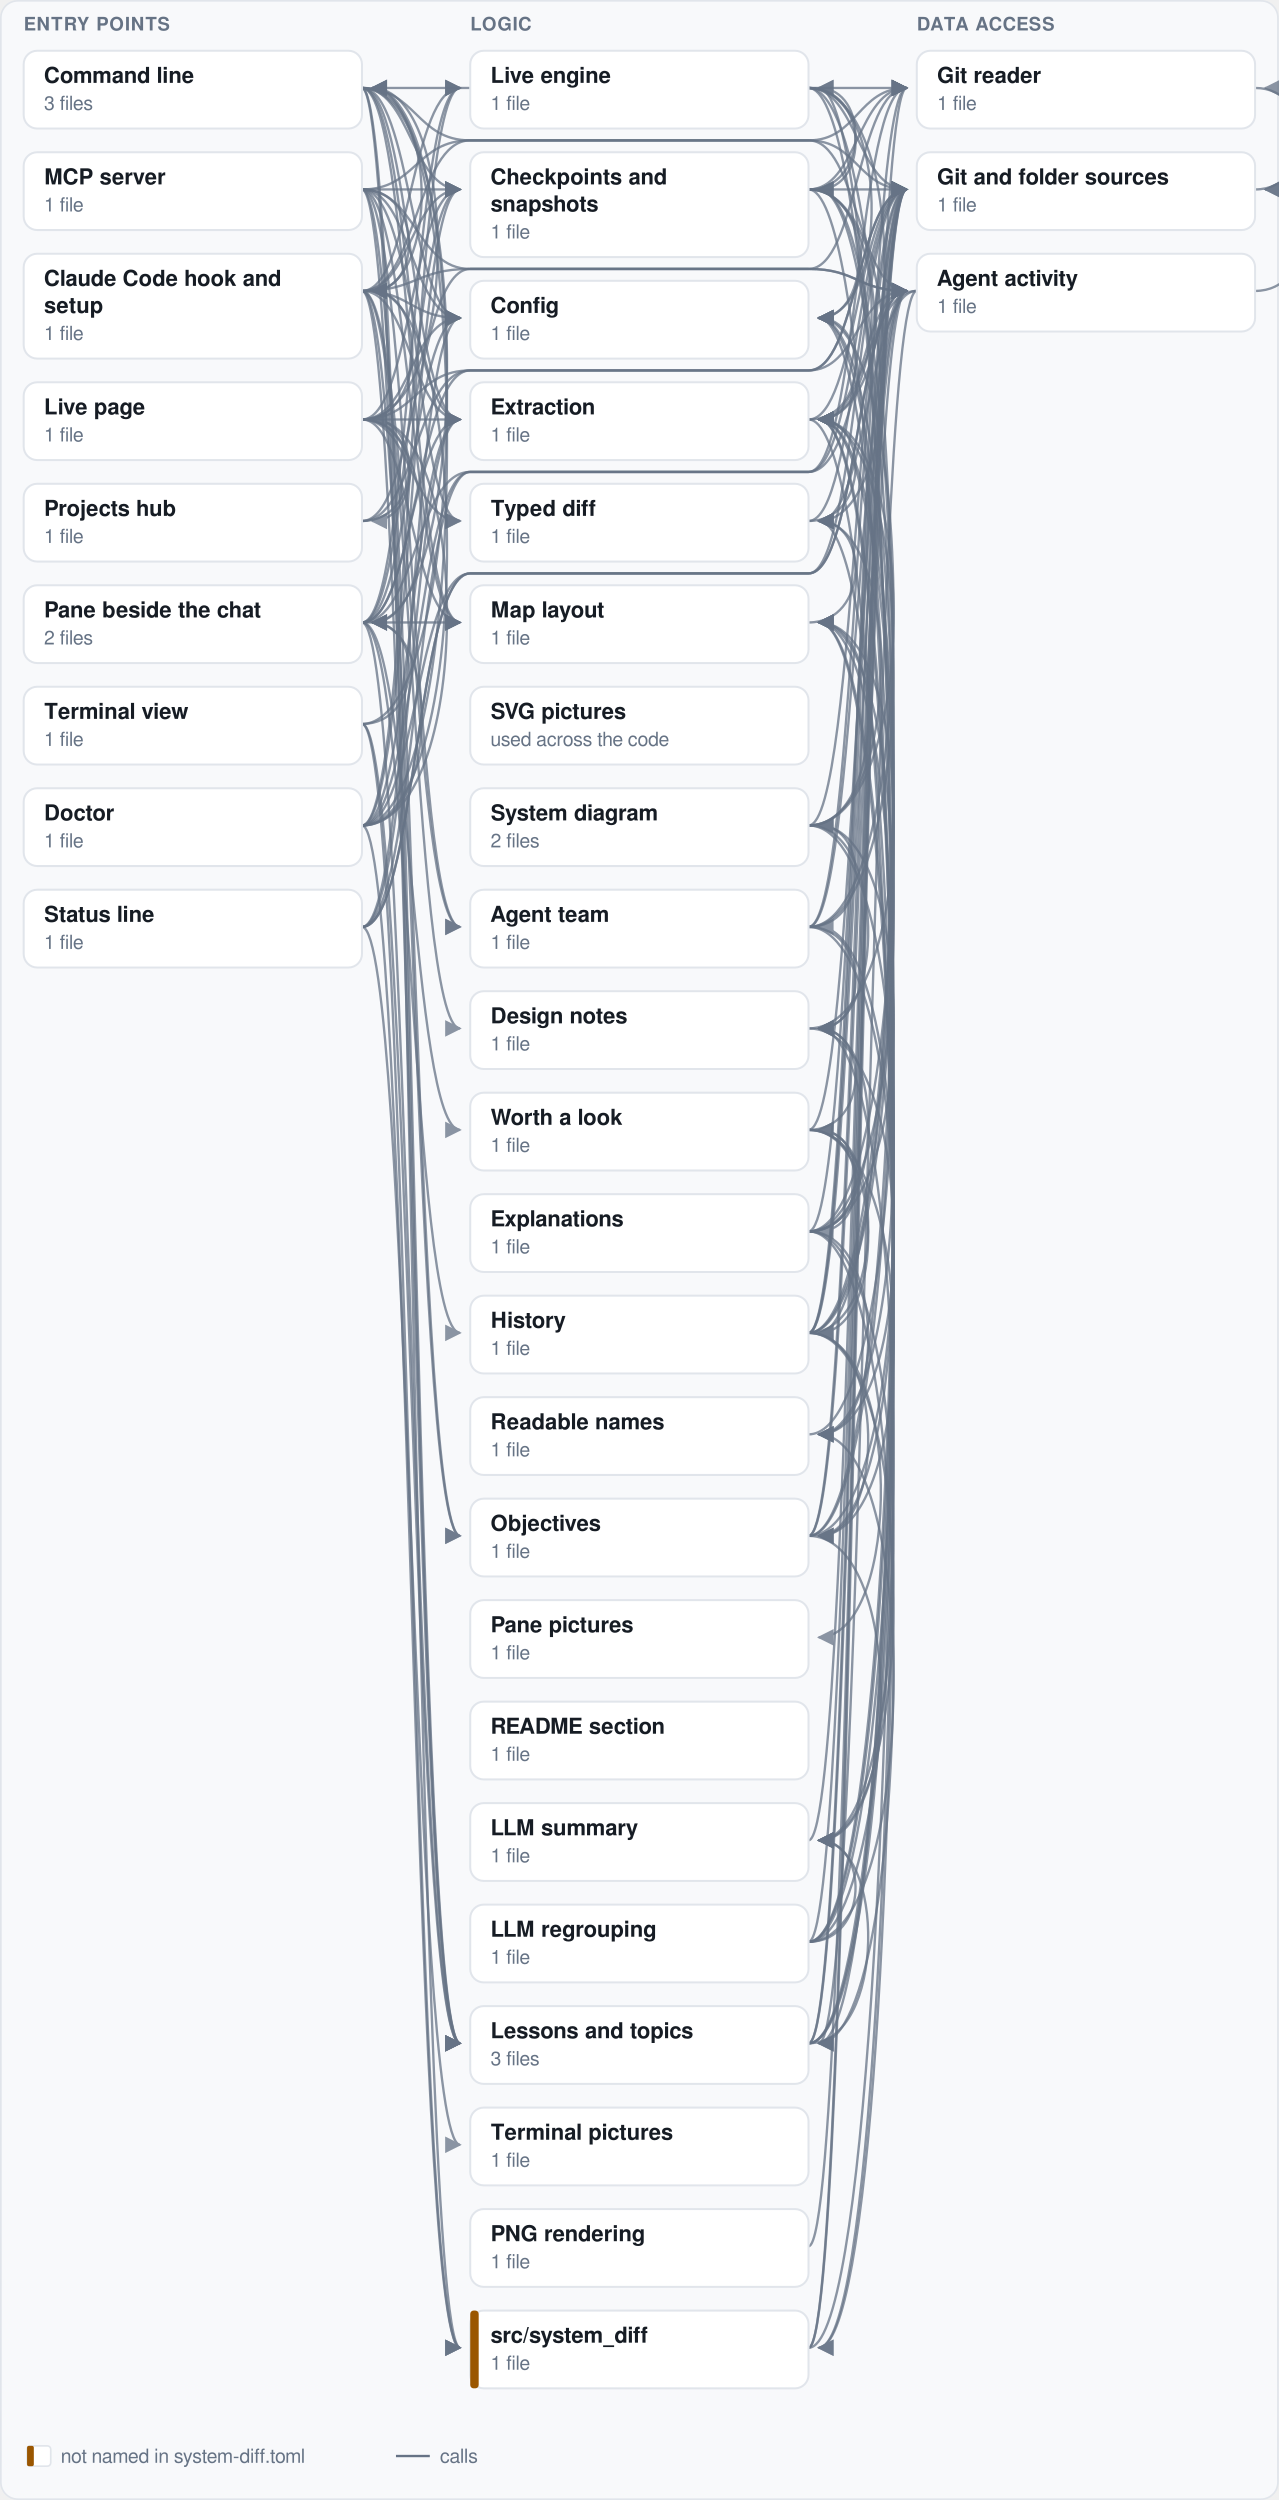
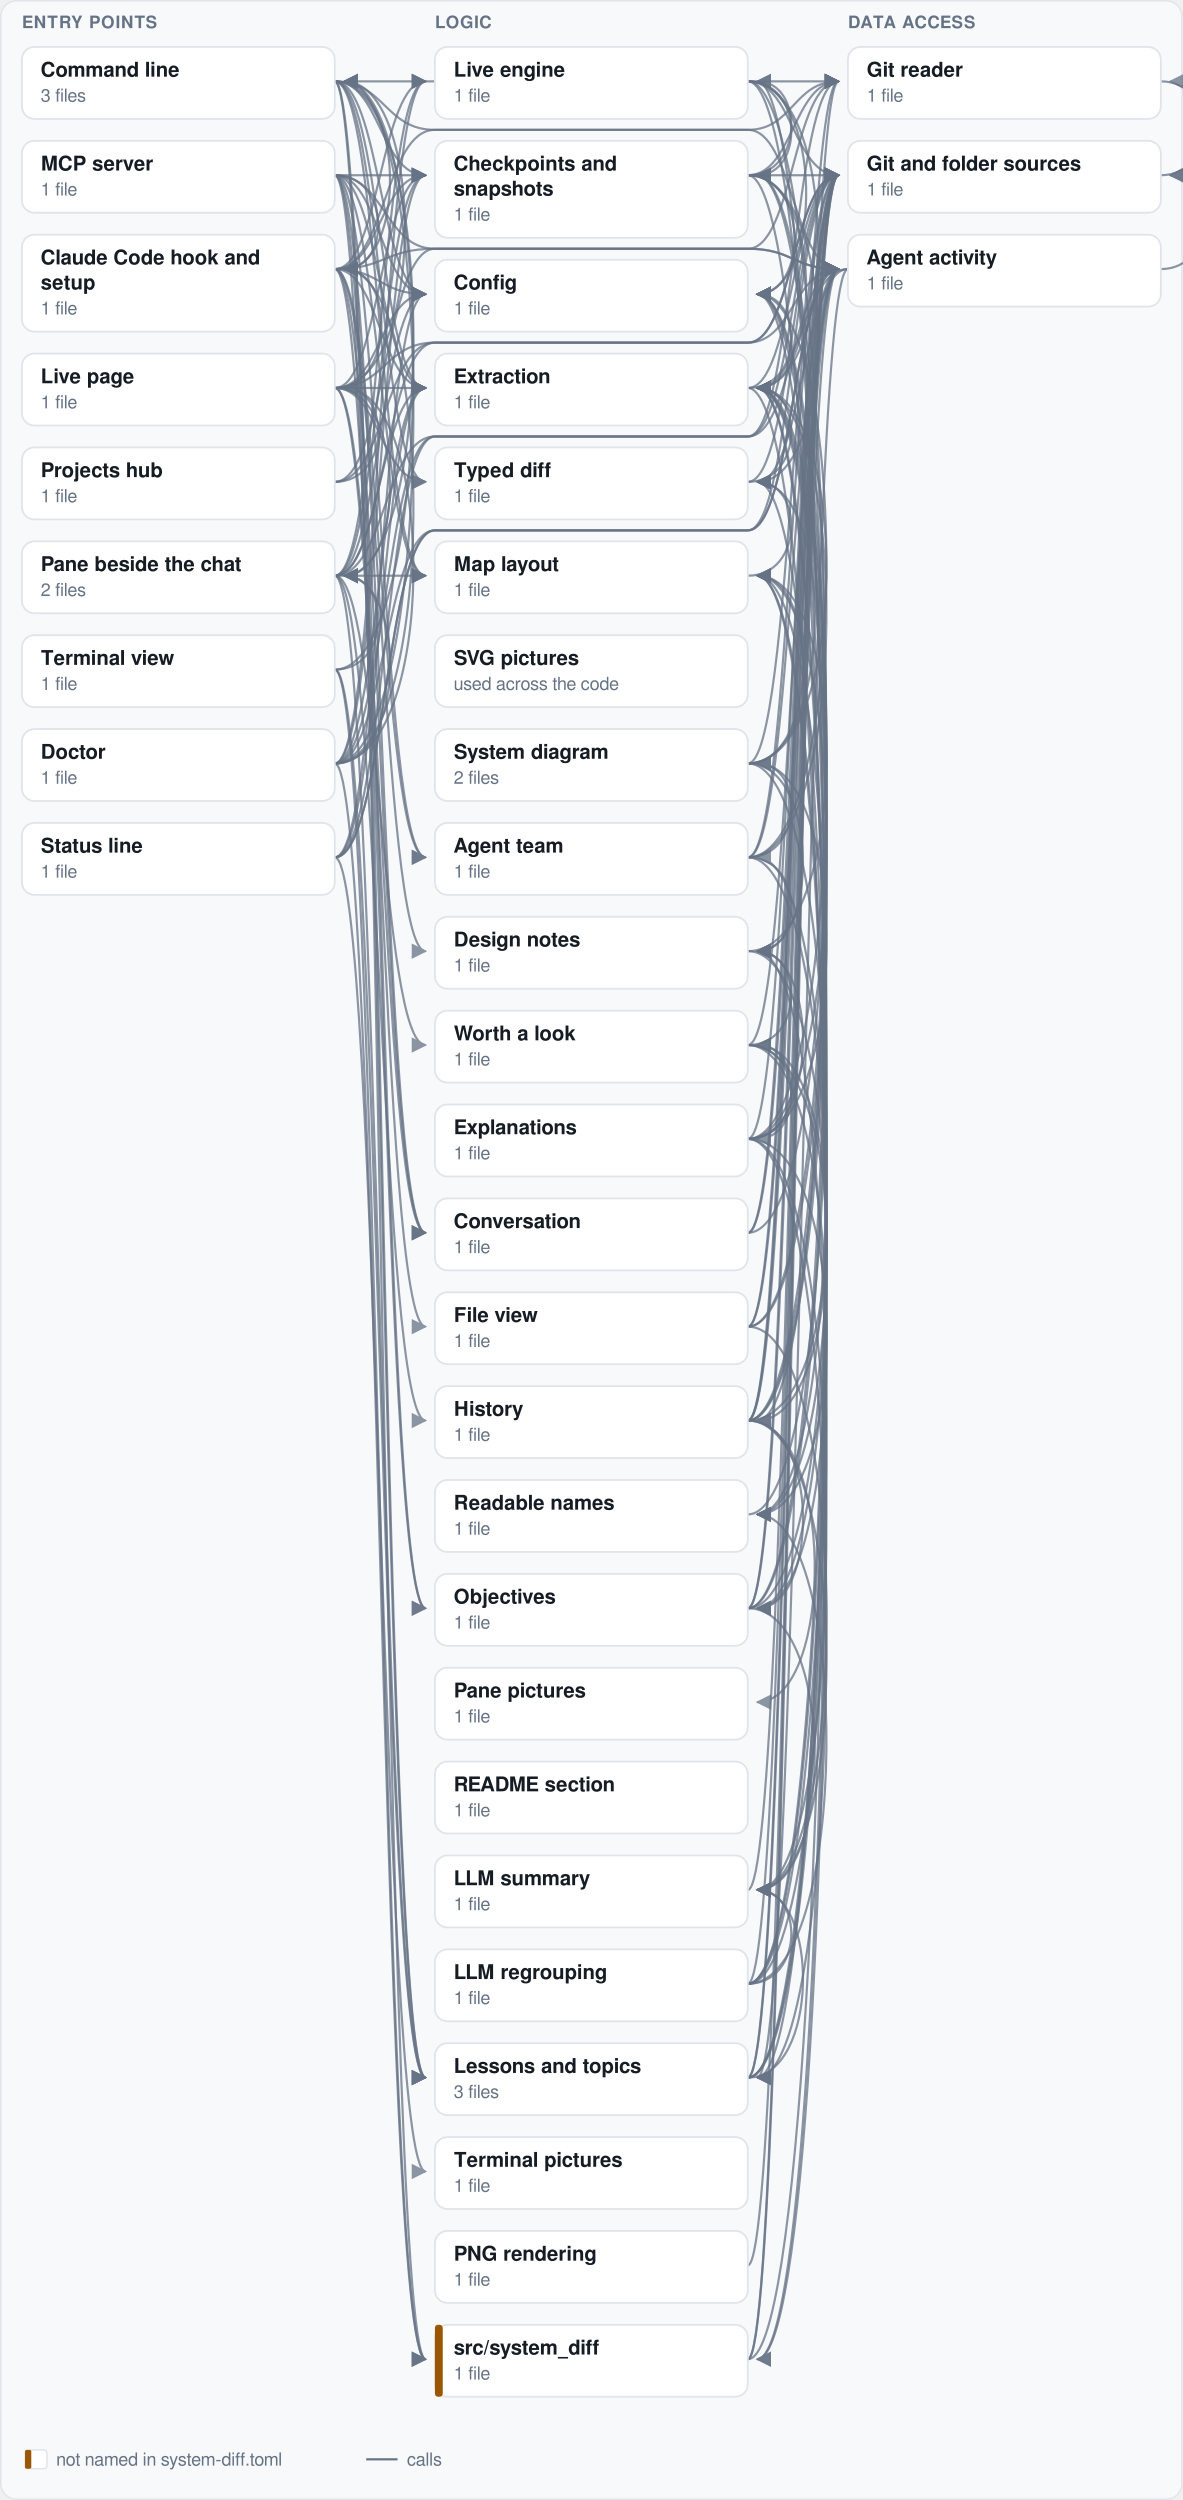
- <svg xmlns="http://www.w3.org/2000/svg" width="756" height="1478" viewBox="0 0 756 1478" role="img" aria-label="System map">
+ <svg xmlns="http://www.w3.org/2000/svg" width="756" height="1598" viewBox="0 0 756 1598" role="img" aria-label="System map">
  <style>
text { font-family: 'Segoe UI', FreeSans, 'Helvetica Neue', Arial, sans-serif; }
.bg { fill: #f8f9fb; stroke: #e1e5eb; }
.col { font-size: 11px; font-weight: 600; letter-spacing: .05em; fill: #667385; }
.bn .box { fill: #ffffff; stroke: #e1e5eb; stroke-width: 1.2; }
.bn.t-store .box { fill: #e8f0fc; }
.bn.legacy .box { fill: #f8f9fb; stroke: #c3cad4; stroke-dasharray: 5 4; }
.bn.legacy .bn-t { fill: #3b4655; }
.bn .band { fill: #1f5fbf; }
.bn.undeclared .band { fill: #9a5600; }
.bn.s-added .box { stroke: #157347; stroke-width: 1.8; } .bn.s-added .band { fill: #157347; }
.bn.s-changed .box { stroke: #9a5600; stroke-width: 1.8; } .bn.s-changed .band { fill: #9a5600; }
.bn.s-removed .box { stroke: #c4321c; stroke-dasharray: 5 4; fill: #fdecea; } .bn.s-removed .band { fill: #c4321c; }
.bn-t { font-size: 13px; font-weight: 600; fill: #161c24; }
.bn-s { font-size: 11.5px; fill: #667385; }
.bn-p { font-size: 11.5px; fill: #3b4655; } .bn-p.code { font-family: Consolas, Inconsolata, 'DejaVu Sans Mono', monospace; } .bn-p.more { fill: #667385; }
.bn-p.s-added { fill: #157347; font-weight: 600; } .bn-p.s-changed { fill: #9a5600; font-weight: 600; }
.bn-p.s-removed { fill: #c4321c; text-decoration: line-through; }
.be { fill: none; stroke: #667385; stroke-width: 1.4; opacity: .75; }
.be.k-data { stroke: #1f5fbf; } .be.k-network { stroke: #9a5600; stroke-dasharray: 6 4; }
.be.s-added { stroke: #157347; stroke-width: 2.2; opacity: 1; }
.be.s-removed { stroke: #c4321c; stroke-dasharray: 5 4; opacity: 1; }
.ar { fill: #667385; } .ar.k-data { fill: #1f5fbf; } .ar.k-network { fill: #9a5600; }
.ar.s-added { fill: #157347; } .ar.s-removed { fill: #c4321c; } .ar.k-person { fill: #1f5fbf; }
.halo { paint-order: stroke; stroke: #f8f9fb; stroke-width: 4px; stroke-linejoin: round; }
.lg { font-size: 11.5px; fill: #667385; }
.lg.s-added { fill: #157347; font-weight: 600; } .lg.s-changed { fill: #9a5600; font-weight: 600; }
.lg.s-removed { fill: #c4321c; font-weight: 600; }
.foot { font-size: 11.5px; fill: #3b4655; }
.st .box { fill: #ffffff; stroke: #e1e5eb; stroke-width: 1.4; }
.st.hi .box { fill: #e8f0fc; stroke: #1f5fbf; }
.st-w { font-size: 13px; font-weight: 600; fill: #161c24; }
.fl { fill: none; stroke: #667385; stroke-width: 1.4; } .fl.loop { stroke-dasharray: 4 4; }
.fl.gate { stroke: #1f5fbf; stroke-dasharray: 2 4; opacity: .7; }
.fl-note { font-size: 11.5px; fill: #667385; }
.gate .box { fill: #e8f0fc; stroke: #1f5fbf; } .gate text { font-size: 12.5px; font-weight: 600; fill: #1f5fbf; }
.exit { font-size: 12.5px; font-weight: 600; fill: #161c24; }
.lane .box { fill: #ffffff; stroke: #e1e5eb; stroke-width: 1.2; }
.lane.person .box { fill: #e8f0fc; stroke: #1f5fbf; }
.life { stroke: #c9d0da; stroke-width: 1.2; stroke-dasharray: 3 4; }
.msg { fill: none; stroke: #667385; stroke-width: 1.4; }
.msg.frame { stroke: #1f5fbf; stroke-dasharray: 5 4; } .msg.person { stroke: #1f5fbf; stroke-width: 2; }
.msg-t { font-size: 11.5px; fill: #3b4655; } .msg-t.frame { fill: #1f5fbf; } .msg-t.person { fill: #1f5fbf; font-weight: 600; }
.num circle { fill: #667385; } .num.person circle { fill: #1f5fbf; }
.num text { fill: #ffffff; font-size: 10px; font-weight: 700; }
.note .box { fill: #fff3dd; stroke: #e9c98f; } .note text { font-size: 11.5px; fill: #9a5600; }
</style>
  <defs>
    <marker id="ar-call-same" class="ar k-call s-same" viewBox="0 0 10 10" refX="9" refY="5" markerWidth="7" markerHeight="7" orient="auto-start-reverse">
      <path d="M0,0 L10,5 L0,10 z" />
    </marker>
  </defs>
-   <rect class="bg" x="0.5" y="0.5" width="755" height="1477" rx="10" />
+   <rect class="bg" x="0.5" y="0.5" width="755" height="1597" rx="10" />
  <text class="col" x="14" y="18">ENTRY POINTS</text>
  <text class="col" x="278" y="18">LOGIC</text>
  <text class="col" x="542" y="18">DATA ACCESS</text>
  <path class="be k-call s-same" d="M542,172 C513,172 513,308 484,308" marker-end="url(#ar-call-same)" />
  <path class="be k-call s-same" d="M542,172 C513,172 513,248 484,248" marker-end="url(#ar-call-same)" />
-   <path class="be k-call s-same" d="M542,172 C513,172 513,1208 484,1208" marker-end="url(#ar-call-same)" />
+   <path class="be k-call s-same" d="M542,172 C513,172 513,1328 484,1328" marker-end="url(#ar-call-same)" />
  <path class="be k-call s-same" d="M742,172 C778,172 778,112 748,112" marker-end="url(#ar-call-same)" />
  <path class="be k-call s-same" d="M214,172 C243,172 243,52 272,52" marker-end="url(#ar-call-same)" />
-   <path class="be k-call s-same" d="M214,172 C243,172 243,908 272,908" marker-end="url(#ar-call-same)" />
+   <path class="be k-call s-same" d="M214,172 C243,172 243,1028 272,1028" marker-end="url(#ar-call-same)" />
  <path class="be k-call s-same" d="M214,172 C246,172 246,159 278,159 L478,159 C507,159 507,172 536,172" marker-end="url(#ar-call-same)" />
  <path class="be k-call s-same" d="M214,172 C243,172 243,548 272,548" marker-end="url(#ar-call-same)" />
+   <path class="be k-call s-same" d="M214,172 C243,172 243,788 272,788" marker-end="url(#ar-call-same)" />
  <path class="be k-call s-same" d="M214,172 C243,172 243,112 272,112" marker-end="url(#ar-call-same)" />
  <path class="be k-call s-same" d="M214,172 C243,172 243,188 272,188" marker-end="url(#ar-call-same)" />
  <path class="be k-call s-same" d="M214,172 C243,172 243,608 272,608" marker-end="url(#ar-call-same)" />
  <path class="be k-call s-same" d="M214,172 C243,172 243,248 272,248" marker-end="url(#ar-call-same)" />
  <path class="be k-call s-same" d="M214,172 C246,172 246,83 278,83 L478,83 C507,83 507,52 536,52" marker-end="url(#ar-call-same)" />
-   <path class="be k-call s-same" d="M214,172 C243,172 243,1208 272,1208" marker-end="url(#ar-call-same)" />
  <path class="be k-call s-same" d="M478,548 C514,548 514,488 484,488" marker-end="url(#ar-call-same)" />
  <path class="be k-call s-same" d="M478,548 C507,548 507,172 536,172" marker-end="url(#ar-call-same)" />
  <path class="be k-call s-same" d="M478,548 C544,548 544,188 484,188" marker-end="url(#ar-call-same)" />
  <path class="be k-call s-same" d="M478,548 C514,548 514,608 484,608" marker-end="url(#ar-call-same)" />
  <path class="be k-call s-same" d="M478,548 C544,548 544,248 484,248" marker-end="url(#ar-call-same)" />
-   <path class="be k-call s-same" d="M478,548 C544,548 544,908 484,908" marker-end="url(#ar-call-same)" />
+   <path class="be k-call s-same" d="M478,548 C544,548 544,1028 484,1028" marker-end="url(#ar-call-same)" />
  <path class="be k-call s-same" d="M478,548 C507,548 507,112 536,112" marker-end="url(#ar-call-same)" />
  <path class="be k-call s-same" d="M478,488 C524,488 524,608 484,608" marker-end="url(#ar-call-same)" />
  <path class="be k-call s-same" d="M478,488 C524,488 524,368 484,368" marker-end="url(#ar-call-same)" />
  <path class="be k-call s-same" d="M478,488 C534,488 534,308 484,308" marker-end="url(#ar-call-same)" />
  <path class="be k-call s-same" d="M478,488 C544,488 544,248 484,248" marker-end="url(#ar-call-same)" />
-   <path class="be k-call s-same" d="M478,488 C544,488 544,848 484,848" marker-end="url(#ar-call-same)" />
+   <path class="be k-call s-same" d="M478,488 C544,488 544,968 484,968" marker-end="url(#ar-call-same)" />
  <path class="be k-call s-same" d="M478,488 C507,488 507,112 536,112" marker-end="url(#ar-call-same)" />
+   <path class="be k-call s-same" d="M478,788 C544,788 544,248 484,248" marker-end="url(#ar-call-same)" />
+   <path class="be k-call s-same" d="M478,788 C507,788 507,172 536,172" marker-end="url(#ar-call-same)" />
+   <path class="be k-call s-same" d="M478,788 C507,788 507,112 536,112" marker-end="url(#ar-call-same)" />
  <path class="be k-call s-same" d="M214,52 C260,52 260,172 220,172" marker-end="url(#ar-call-same)" />
  <path class="be k-call s-same" d="M214,52 C280,52 280,368 220,368" marker-end="url(#ar-call-same)" />
  <path class="be k-call s-same" d="M214,52 C243,52 243,188 272,188" marker-end="url(#ar-call-same)" />
  <path class="be k-call s-same" d="M214,52 C243,52 243,248 272,248" marker-end="url(#ar-call-same)" />
  <path class="be k-call s-same" d="M214,52 C243,52 243,368 272,368" marker-end="url(#ar-call-same)" />
-   <path class="be k-call s-same" d="M214,52 C243,52 243,1208 272,1208" marker-end="url(#ar-call-same)" />
-   <path class="be k-call s-same" d="M214,52 C243,52 243,1388 272,1388" marker-end="url(#ar-call-same)" />
+   <path class="be k-call s-same" d="M214,52 C243,52 243,1328 272,1328" marker-end="url(#ar-call-same)" />
+   <path class="be k-call s-same" d="M214,52 C243,52 243,1508 272,1508" marker-end="url(#ar-call-same)" />
  <path class="be k-call s-same" d="M214,52 C246,52 246,83 278,83 L478,83 C507,83 507,172 536,172" marker-end="url(#ar-call-same)" />
  <path class="be k-call s-same" d="M214,52 C243,52 243,112 272,112" marker-end="url(#ar-call-same)" />
  <path class="be k-call s-same" d="M214,52 C243,52 243,308 272,308" marker-end="url(#ar-call-same)" />
  <path class="be k-call s-same" d="M478,112 C526.7,112 526.7,248 484,248" marker-end="url(#ar-call-same)" />
  <path class="be k-call s-same" d="M478,112 C516.7,112 516.7,188 484,188" marker-end="url(#ar-call-same)" />
  <path class="be k-call s-same" d="M478,112 C536.7,112 536.7,308 484,308" marker-end="url(#ar-call-same)" />
  <path class="be k-call s-same" d="M478,112 C507,112 507,52 536,52" marker-end="url(#ar-call-same)" />
  <path class="be k-call s-same" d="M478,112 C514,112 514,52 484,52" marker-end="url(#ar-call-same)" />
  <path class="be k-call s-same" d="M478,112 C507,112 507,112 536,112" marker-end="url(#ar-call-same)" />
-   <path class="be k-call s-same" d="M478,112 C544,112 544,1388 484,1388" marker-end="url(#ar-call-same)" />
+   <path class="be k-call s-same" d="M478,112 C544,112 544,1508 484,1508" marker-end="url(#ar-call-same)" />
  <path class="be k-call s-same" d="M478,608 C544,608 544,368 484,368" marker-end="url(#ar-call-same)" />
-   <path class="be k-call s-same" d="M478,608 C544,608 544,848 484,848" marker-end="url(#ar-call-same)" />
+   <path class="be k-call s-same" d="M478,608 C544,608 544,968 484,968" marker-end="url(#ar-call-same)" />
  <path class="be k-call s-same" d="M478,308 C507,308 507,112 536,112" marker-end="url(#ar-call-same)" />
  <path class="be k-call s-same" d="M478,308 C514,308 514,248 484,248" marker-end="url(#ar-call-same)" />
  <path class="be k-call s-same" d="M214,488 C246,488 246,279 278,279 L478,279 C507,279 507,112 536,112" marker-end="url(#ar-call-same)" />
  <path class="be k-call s-same" d="M214,488 C243,488 243,52 272,52" marker-end="url(#ar-call-same)" />
  <path class="be k-call s-same" d="M214,488 C246,488 246,339 278,339 L478,339 C507,339 507,172 536,172" marker-end="url(#ar-call-same)" />
  <path class="be k-call s-same" d="M214,488 C280,488 280,172 220,172" marker-end="url(#ar-call-same)" />
  <path class="be k-call s-same" d="M214,488 C280,488 280,52 220,52" marker-end="url(#ar-call-same)" />
  <path class="be k-call s-same" d="M214,488 C243,488 243,112 272,112" marker-end="url(#ar-call-same)" />
  <path class="be k-call s-same" d="M214,488 C243,488 243,248 272,248" marker-end="url(#ar-call-same)" />
  <path class="be k-call s-same" d="M214,488 C260,488 260,368 220,368" marker-end="url(#ar-call-same)" />
-   <path class="be k-call s-same" d="M214,488 C243,488 243,1388 272,1388" marker-end="url(#ar-call-same)" />
+   <path class="be k-call s-same" d="M214,488 C243,488 243,1508 272,1508" marker-end="url(#ar-call-same)" />
  <path class="be k-call s-same" d="M214,488 C280,488 280,248 220,248" marker-end="url(#ar-call-same)" />
  <path class="be k-call s-same" d="M478,728 C514,728 514,668 484,668" marker-end="url(#ar-call-same)" />
+   <path class="be k-call s-same" d="M478,728 C544,728 544,1328 484,1328" marker-end="url(#ar-call-same)" />
+   <path class="be k-call s-same" d="M478,728 C544,728 544,968 484,968" marker-end="url(#ar-call-same)" />
  <path class="be k-call s-same" d="M478,728 C544,728 544,1208 484,1208" marker-end="url(#ar-call-same)" />
-   <path class="be k-call s-same" d="M478,728 C524,728 524,848 484,848" marker-end="url(#ar-call-same)" />
-   <path class="be k-call s-same" d="M478,728 C544,728 544,1088 484,1088" marker-end="url(#ar-call-same)" />
  <path class="be k-call s-same" d="M478,728 C544,728 544,248 484,248" marker-end="url(#ar-call-same)" />
  <path class="be k-call s-same" d="M478,728 C544,728 544,488 484,488" marker-end="url(#ar-call-same)" />
  <path class="be k-call s-same" d="M478,728 C524,728 524,608 484,608" marker-end="url(#ar-call-same)" />
  <path class="be k-call s-same" d="M478,728 C544,728 544,368 484,368" marker-end="url(#ar-call-same)" />
  <path class="be k-call s-same" d="M478,728 C507,728 507,112 536,112" marker-end="url(#ar-call-same)" />
  <path class="be k-call s-same" d="M478,248 C514,248 514,188 484,188" marker-end="url(#ar-call-same)" />
  <path class="be k-call s-same" d="M478,248 C507,248 507,112 536,112" marker-end="url(#ar-call-same)" />
-   <path class="be k-call s-same" d="M478,248 C544,248 544,1388 484,1388" marker-end="url(#ar-call-same)" />
+   <path class="be k-call s-same" d="M478,248 C544,248 544,1508 484,1508" marker-end="url(#ar-call-same)" />
+   <path class="be k-call s-same" d="M478,848 C507,848 507,172 536,172" marker-end="url(#ar-call-same)" />
+   <path class="be k-call s-same" d="M478,848 C544,848 544,248 484,248" marker-end="url(#ar-call-same)" />
+   <path class="be k-call s-same" d="M478,848 C544,848 544,1208 484,1208" marker-end="url(#ar-call-same)" />
+   <path class="be k-call s-same" d="M478,848 C544,848 544,188 484,188" marker-end="url(#ar-call-same)" />
+   <path class="be k-call s-same" d="M478,848 C507,848 507,112 536,112" marker-end="url(#ar-call-same)" />
  <path class="be k-call s-same" d="M742,52 C778,52 778,112 748,112" marker-end="url(#ar-call-same)" />
  <path class="be k-call s-same" d="M478,368 C514,368 514,308 484,308" marker-end="url(#ar-call-same)" />
-   <path class="be k-call s-same" d="M478,788 C524,788 524,668 484,668" marker-end="url(#ar-call-same)" />
-   <path class="be k-call s-same" d="M478,788 C507,788 507,172 536,172" marker-end="url(#ar-call-same)" />
-   <path class="be k-call s-same" d="M478,788 C544,788 544,248 484,248" marker-end="url(#ar-call-same)" />
-   <path class="be k-call s-same" d="M478,788 C507,788 507,112 536,112" marker-end="url(#ar-call-same)" />
-   <path class="be k-call s-same" d="M478,788 C534,788 534,968 484,968" marker-end="url(#ar-call-same)" />
-   <path class="be k-call s-same" d="M478,788 C507,788 507,52 536,52" marker-end="url(#ar-call-same)" />
-   <path class="be k-call s-same" d="M478,788 C544,788 544,1088 484,1088" marker-end="url(#ar-call-same)" />
-   <path class="be k-call s-same" d="M478,788 C524,788 524,908 484,908" marker-end="url(#ar-call-same)" />
-   <path class="be k-call s-same" d="M478,788 C544,788 544,112 484,112" marker-end="url(#ar-call-same)" />
-   <path class="be k-call s-same" d="M478,788 C544,788 544,188 484,188" marker-end="url(#ar-call-same)" />
+   <path class="be k-call s-same" d="M478,908 C544,908 544,668 484,668" marker-end="url(#ar-call-same)" />
+   <path class="be k-call s-same" d="M478,908 C507,908 507,172 536,172" marker-end="url(#ar-call-same)" />
+   <path class="be k-call s-same" d="M478,908 C544,908 544,248 484,248" marker-end="url(#ar-call-same)" />
+   <path class="be k-call s-same" d="M478,908 C507,908 507,112 536,112" marker-end="url(#ar-call-same)" />
+   <path class="be k-call s-same" d="M478,908 C534,908 534,1088 484,1088" marker-end="url(#ar-call-same)" />
+   <path class="be k-call s-same" d="M478,908 C507,908 507,52 536,52" marker-end="url(#ar-call-same)" />
+   <path class="be k-call s-same" d="M478,908 C544,908 544,1208 484,1208" marker-end="url(#ar-call-same)" />
+   <path class="be k-call s-same" d="M478,908 C524,908 524,1028 484,1028" marker-end="url(#ar-call-same)" />
+   <path class="be k-call s-same" d="M478,908 C544,908 544,112 484,112" marker-end="url(#ar-call-same)" />
+   <path class="be k-call s-same" d="M478,908 C544,908 544,188 484,188" marker-end="url(#ar-call-same)" />
  <path class="be k-call s-same" d="M214,308 C246,308 246,159 278,159 L478,159 C507,159 507,52 536,52" marker-end="url(#ar-call-same)" />
  <path class="be k-call s-same" d="M214,308 C246,308 246,219 278,219 L478,219 C507,219 507,112 536,112" marker-end="url(#ar-call-same)" />
  <path class="be k-call s-same" d="M214,308 C250,308 250,248 220,248" marker-end="url(#ar-call-same)" />
  <path class="be k-call s-same" d="M478,668 C507,668 507,172 536,172" marker-end="url(#ar-call-same)" />
  <path class="be k-call s-same" d="M478,668 C514,668 514,608 484,608" marker-end="url(#ar-call-same)" />
  <path class="be k-call s-same" d="M478,668 C514,668 514,728 484,728" marker-end="url(#ar-call-same)" />
-   <path class="be k-call s-same" d="M478,668 C524,668 524,788 484,788" marker-end="url(#ar-call-same)" />
  <path class="be k-call s-same" d="M478,668 C544,668 544,908 484,908" marker-end="url(#ar-call-same)" />
-   <path class="be k-call s-same" d="M478,1208 C507,1208 507,172 536,172" marker-end="url(#ar-call-same)" />
-   <path class="be k-call s-same" d="M478,1208 C544,1208 544,308 484,308" marker-end="url(#ar-call-same)" />
-   <path class="be k-call s-same" d="M478,1208 C544,1208 544,248 484,248" marker-end="url(#ar-call-same)" />
-   <path class="be k-call s-same" d="M478,1208 C544,1208 544,368 484,368" marker-end="url(#ar-call-same)" />
-   <path class="be k-call s-same" d="M478,1208 C524,1208 524,1088 484,1088" marker-end="url(#ar-call-same)" />
-   <path class="be k-call s-same" d="M478,1208 C507,1208 507,112 536,112" marker-end="url(#ar-call-same)" />
+   <path class="be k-call s-same" d="M478,668 C544,668 544,1028 484,1028" marker-end="url(#ar-call-same)" />
+   <path class="be k-call s-same" d="M478,1328 C507,1328 507,172 536,172" marker-end="url(#ar-call-same)" />
+   <path class="be k-call s-same" d="M478,1328 C544,1328 544,308 484,308" marker-end="url(#ar-call-same)" />
+   <path class="be k-call s-same" d="M478,1328 C544,1328 544,248 484,248" marker-end="url(#ar-call-same)" />
+   <path class="be k-call s-same" d="M478,1328 C544,1328 544,368 484,368" marker-end="url(#ar-call-same)" />
+   <path class="be k-call s-same" d="M478,1328 C524,1328 524,1208 484,1208" marker-end="url(#ar-call-same)" />
+   <path class="be k-call s-same" d="M478,1328 C507,1328 507,112 536,112" marker-end="url(#ar-call-same)" />
  <path class="be k-call s-same" d="M478,52 C507,52 507,52 536,52" marker-end="url(#ar-call-same)" />
  <path class="be k-call s-same" d="M478,52 C514,52 514,112 484,112" marker-end="url(#ar-call-same)" />
  <path class="be k-call s-same" d="M478,52 C507,52 507,112 536,112" marker-end="url(#ar-call-same)" />
  <path class="be k-call s-same" d="M278,52 C249,52 249,52 220,52" marker-end="url(#ar-call-same)" />
  <path class="be k-call s-same" d="M478,52 C526.7,52 526.7,188 484,188" marker-end="url(#ar-call-same)" />
  <path class="be k-call s-same" d="M478,52 C536.7,52 536.7,248 484,248" marker-end="url(#ar-call-same)" />
-   <path class="be k-call s-same" d="M478,52 C544,52 544,788 484,788" marker-end="url(#ar-call-same)" />
-   <path class="be k-call s-same" d="M478,52 C544,52 544,1208 484,1208" marker-end="url(#ar-call-same)" />
+   <path class="be k-call s-same" d="M478,52 C544,52 544,908 484,908" marker-end="url(#ar-call-same)" />
+   <path class="be k-call s-same" d="M478,52 C544,52 544,1328 484,1328" marker-end="url(#ar-call-same)" />
+   <path class="be k-call s-same" d="M214,112 C243,112 243,788 272,788" marker-end="url(#ar-call-same)" />
  <path class="be k-call s-same" d="M214,112 C243,112 243,248 272,248" marker-end="url(#ar-call-same)" />
-   <path class="be k-call s-same" d="M214,112 C243,112 243,908 272,908" marker-end="url(#ar-call-same)" />
+   <path class="be k-call s-same" d="M214,112 C243,112 243,1028 272,1028" marker-end="url(#ar-call-same)" />
  <path class="be k-call s-same" d="M214,112 C246,112 246,159 278,159 L478,159 C507,159 507,172 536,172" marker-end="url(#ar-call-same)" />
  <path class="be k-call s-same" d="M214,112 C250,112 250,172 220,172" marker-end="url(#ar-call-same)" />
  <path class="be k-call s-same" d="M214,112 C243,112 243,548 272,548" marker-end="url(#ar-call-same)" />
  <path class="be k-call s-same" d="M214,112 C243,112 243,112 272,112" marker-end="url(#ar-call-same)" />
  <path class="be k-call s-same" d="M214,112 C243,112 243,188 272,188" marker-end="url(#ar-call-same)" />
  <path class="be k-call s-same" d="M214,112 C243,112 243,368 272,368" marker-end="url(#ar-call-same)" />
-   <path class="be k-call s-same" d="M214,112 C243,112 243,1208 272,1208" marker-end="url(#ar-call-same)" />
-   <path class="be k-call s-same" d="M214,112 C246,112 246,83 278,83 L478,83 C507,83 507,112 536,112" marker-end="url(#ar-call-same)" />
-   <path class="be k-call s-same" d="M478,848 C544,848 544,368 484,368" marker-end="url(#ar-call-same)" />
-   <path class="be k-call s-same" d="M478,1088 C507,1088 507,112 536,112" marker-end="url(#ar-call-same)" />
-   <path class="be k-call s-same" d="M478,908 C507,908 507,172 536,172" marker-end="url(#ar-call-same)" />
-   <path class="be k-call s-same" d="M478,908 C544,908 544,548 484,548" marker-end="url(#ar-call-same)" />
-   <path class="be k-call s-same" d="M478,908 C544,908 544,112 484,112" marker-end="url(#ar-call-same)" />
-   <path class="be k-call s-same" d="M478,908 C544,908 544,188 484,188" marker-end="url(#ar-call-same)" />
-   <path class="be k-call s-same" d="M478,908 C534,908 534,1088 484,1088" marker-end="url(#ar-call-same)" />
-   <path class="be k-call s-same" d="M478,908 C507,908 507,112 536,112" marker-end="url(#ar-call-same)" />
-   <path class="be k-call s-same" d="M214,368 C243,368 243,788 272,788" marker-end="url(#ar-call-same)" />
+   <path class="be k-call s-same" d="M214,112 C243,112 243,1328 272,1328" marker-end="url(#ar-call-same)" />
+   <path class="be k-call s-same" d="M478,968 C544,968 544,368 484,368" marker-end="url(#ar-call-same)" />
+   <path class="be k-call s-same" d="M478,1208 C507,1208 507,112 536,112" marker-end="url(#ar-call-same)" />
+   <path class="be k-call s-same" d="M478,1028 C507,1028 507,172 536,172" marker-end="url(#ar-call-same)" />
+   <path class="be k-call s-same" d="M478,1028 C544,1028 544,548 484,548" marker-end="url(#ar-call-same)" />
+   <path class="be k-call s-same" d="M478,1028 C544,1028 544,112 484,112" marker-end="url(#ar-call-same)" />
+   <path class="be k-call s-same" d="M478,1028 C544,1028 544,188 484,188" marker-end="url(#ar-call-same)" />
+   <path class="be k-call s-same" d="M478,1028 C534,1028 534,1208 484,1208" marker-end="url(#ar-call-same)" />
+   <path class="be k-call s-same" d="M478,1028 C507,1028 507,112 536,112" marker-end="url(#ar-call-same)" />
+   <path class="be k-call s-same" d="M214,368 C243,368 243,908 272,908" marker-end="url(#ar-call-same)" />
  <path class="be k-call s-same" d="M214,368 C243,368 243,112 272,112" marker-end="url(#ar-call-same)" />
-   <path class="be k-call s-same" d="M214,368 C243,368 243,1208 272,1208" marker-end="url(#ar-call-same)" />
+   <path class="be k-call s-same" d="M214,368 C243,368 243,1328 272,1328" marker-end="url(#ar-call-same)" />
  <path class="be k-call s-same" d="M214,368 C243,368 243,188 272,188" marker-end="url(#ar-call-same)" />
  <path class="be k-call s-same" d="M214,368 C243,368 243,248 272,248" marker-end="url(#ar-call-same)" />
  <path class="be k-call s-same" d="M214,368 C246,368 246,279 278,279 L478,279 C507,279 507,172 536,172" marker-end="url(#ar-call-same)" />
  <path class="be k-call s-same" d="M214,368 C243,368 243,368 272,368" marker-end="url(#ar-call-same)" />
  <path class="be k-call s-same" d="M214,368 C243,368 243,668 272,668" marker-end="url(#ar-call-same)" />
  <path class="be k-call s-same" d="M214,368 C243,368 243,52 272,52" marker-end="url(#ar-call-same)" />
  <path class="be k-call s-same" d="M214,368 C246,368 246,219 278,219 L478,219 C507,219 507,112 536,112" marker-end="url(#ar-call-same)" />
-   <path class="be k-call s-same" d="M478,1328 C507,1328 507,112 536,112" marker-end="url(#ar-call-same)" />
-   <path class="be k-call s-same" d="M478,1148 C544,1148 544,188 484,188" marker-end="url(#ar-call-same)" />
-   <path class="be k-call s-same" d="M478,1148 C544,1148 544,608 484,608" marker-end="url(#ar-call-same)" />
-   <path class="be k-call s-same" d="M478,1148 C544,1148 544,248 484,248" marker-end="url(#ar-call-same)" />
-   <path class="be k-call s-same" d="M478,1148 C544,1148 544,368 484,368" marker-end="url(#ar-call-same)" />
-   <path class="be k-call s-same" d="M478,1148 C544,1148 544,848 484,848" marker-end="url(#ar-call-same)" />
-   <path class="be k-call s-same" d="M478,1148 C514,1148 514,1088 484,1088" marker-end="url(#ar-call-same)" />
-   <path class="be k-call s-same" d="M478,1148 C507,1148 507,112 536,112" marker-end="url(#ar-call-same)" />
+   <path class="be k-call s-same" d="M478,1448 C507,1448 507,112 536,112" marker-end="url(#ar-call-same)" />
+   <path class="be k-call s-same" d="M478,1268 C544,1268 544,188 484,188" marker-end="url(#ar-call-same)" />
+   <path class="be k-call s-same" d="M478,1268 C544,1268 544,608 484,608" marker-end="url(#ar-call-same)" />
+   <path class="be k-call s-same" d="M478,1268 C544,1268 544,248 484,248" marker-end="url(#ar-call-same)" />
+   <path class="be k-call s-same" d="M478,1268 C544,1268 544,368 484,368" marker-end="url(#ar-call-same)" />
+   <path class="be k-call s-same" d="M478,1268 C544,1268 544,968 484,968" marker-end="url(#ar-call-same)" />
+   <path class="be k-call s-same" d="M478,1268 C514,1268 514,1208 484,1208" marker-end="url(#ar-call-same)" />
+   <path class="be k-call s-same" d="M478,1268 C507,1268 507,112 536,112" marker-end="url(#ar-call-same)" />
  <path class="be k-call s-same" d="M742,112 C778,112 778,52 748,52" marker-end="url(#ar-call-same)" />
-   <path class="be k-call s-same" d="M478,1388 C507,1388 507,52 536,52" marker-end="url(#ar-call-same)" />
-   <path class="be k-call s-same" d="M478,1388 C544,1388 544,52 484,52" marker-end="url(#ar-call-same)" />
-   <path class="be k-call s-same" d="M478,1388 C507,1388 507,112 536,112" marker-end="url(#ar-call-same)" />
+   <path class="be k-call s-same" d="M478,1508 C507,1508 507,52 536,52" marker-end="url(#ar-call-same)" />
+   <path class="be k-call s-same" d="M478,1508 C544,1508 544,52 484,52" marker-end="url(#ar-call-same)" />
+   <path class="be k-call s-same" d="M478,1508 C507,1508 507,112 536,112" marker-end="url(#ar-call-same)" />
  <path class="be k-call s-same" d="M214,548 C246,548 246,339 278,339 L478,339 C507,339 507,172 536,172" marker-end="url(#ar-call-same)" />
  <path class="be k-call s-same" d="M214,548 C243,548 243,188 272,188" marker-end="url(#ar-call-same)" />
  <path class="be k-call s-same" d="M214,548 C243,548 243,248 272,248" marker-end="url(#ar-call-same)" />
  <path class="be k-call s-same" d="M214,548 C246,548 246,279 278,279 L478,279 C507,279 507,52 536,52" marker-end="url(#ar-call-same)" />
  <path class="be k-call s-same" d="M214,548 C246,548 246,339 278,339 L478,339 C507,339 507,112 536,112" marker-end="url(#ar-call-same)" />
-   <path class="be k-call s-same" d="M214,548 C243,548 243,1268 272,1268" marker-end="url(#ar-call-same)" />
+   <path class="be k-call s-same" d="M214,548 C243,548 243,1388 272,1388" marker-end="url(#ar-call-same)" />
  <path class="be k-call s-same" d="M214,428 C250,428 250,368 220,368" marker-end="url(#ar-call-same)" />
  <path class="be k-call s-same" d="M214,428 C280,428 280,52 220,52" marker-end="url(#ar-call-same)" />
-   <path class="be k-call s-same" d="M214,428 C243,428 243,1208 272,1208" marker-end="url(#ar-call-same)" />
-   <path class="be k-call s-same" d="M214,428 C243,428 243,1388 272,1388" marker-end="url(#ar-call-same)" />
+   <path class="be k-call s-same" d="M214,428 C243,428 243,1328 272,1328" marker-end="url(#ar-call-same)" />
+   <path class="be k-call s-same" d="M214,428 C243,428 243,1508 272,1508" marker-end="url(#ar-call-same)" />
  <path class="be k-call s-same" d="M214,248 C272.7,248 272.7,52 220,52" marker-end="url(#ar-call-same)" />
  <path class="be k-call s-same" d="M214,248 C260,248 260,368 220,368" marker-end="url(#ar-call-same)" />
+   <path class="be k-call s-same" d="M214,248 C243,248 243,188 272,188" marker-end="url(#ar-call-same)" />
  <path class="be k-call s-same" d="M214,248 C243,248 243,248 272,248" marker-end="url(#ar-call-same)" />
  <path class="be k-call s-same" d="M214,248 C246,248 246,219 278,219 L478,219 C507,219 507,172 536,172" marker-end="url(#ar-call-same)" />
  <path class="be k-call s-same" d="M214,248 C252.7,248 252.7,172 220,172" marker-end="url(#ar-call-same)" />
+   <path class="be k-call s-same" d="M214,248 C243,248 243,788 272,788" marker-end="url(#ar-call-same)" />
  <path class="be k-call s-same" d="M214,248 C243,248 243,112 272,112" marker-end="url(#ar-call-same)" />
-   <path class="be k-call s-same" d="M214,248 C243,248 243,188 272,188" marker-end="url(#ar-call-same)" />
  <path class="be k-call s-same" d="M214,248 C243,248 243,308 272,308" marker-end="url(#ar-call-same)" />
-   <path class="be k-call s-same" d="M214,248 C243,248 243,368 272,368" marker-end="url(#ar-call-same)" />
-   <path class="be k-call s-same" d="M214,248 C250,248 250,308 220,308" marker-end="url(#ar-call-same)" />
+   <path class="be k-call s-same" d="M214,248 C243,248 243,848 272,848" marker-end="url(#ar-call-same)" />
  <g class="bn t-component s-same" transform="translate(14,30)">
    <rect class="box" width="200" height="46" rx="8" />
    <text x="12" y="19" class="bn-t">Command line</text>
    <text x="12" y="35" class="bn-s">3 files</text>
  </g>
  <g class="bn t-component s-same" transform="translate(14,90)">
    <rect class="box" width="200" height="46" rx="8" />
    <text x="12" y="19" class="bn-t">MCP server</text>
    <text x="12" y="35" class="bn-s">1 file</text>
  </g>
  <g class="bn t-component s-same" transform="translate(14,150)">
    <rect class="box" width="200" height="62" rx="8" />
    <text x="12" y="19" class="bn-t">Claude Code hook and</text>
    <text x="12" y="35" class="bn-t">setup</text>
    <text x="12" y="51" class="bn-s">1 file</text>
  </g>
  <g class="bn t-component s-same" transform="translate(14,226)">
    <rect class="box" width="200" height="46" rx="8" />
    <text x="12" y="19" class="bn-t">Live page</text>
    <text x="12" y="35" class="bn-s">1 file</text>
  </g>
  <g class="bn t-component s-same" transform="translate(14,286)">
    <rect class="box" width="200" height="46" rx="8" />
    <text x="12" y="19" class="bn-t">Projects hub</text>
    <text x="12" y="35" class="bn-s">1 file</text>
  </g>
  <g class="bn t-component s-same" transform="translate(278,30)">
    <rect class="box" width="200" height="46" rx="8" />
    <text x="12" y="19" class="bn-t">Live engine</text>
    <text x="12" y="35" class="bn-s">1 file</text>
  </g>
  <g class="bn t-component s-same" transform="translate(542,30)">
    <rect class="box" width="200" height="46" rx="8" />
    <text x="12" y="19" class="bn-t">Git reader</text>
    <text x="12" y="35" class="bn-s">1 file</text>
  </g>
  <g class="bn t-component s-same" transform="translate(14,346)">
    <rect class="box" width="200" height="46" rx="8" />
    <text x="12" y="19" class="bn-t">Pane beside the chat</text>
    <text x="12" y="35" class="bn-s">2 files</text>
  </g>
  <g class="bn t-component s-same" transform="translate(14,406)">
    <rect class="box" width="200" height="46" rx="8" />
    <text x="12" y="19" class="bn-t">Terminal view</text>
    <text x="12" y="35" class="bn-s">1 file</text>
  </g>
  <g class="bn t-component s-same" transform="translate(14,466)">
    <rect class="box" width="200" height="46" rx="8" />
    <text x="12" y="19" class="bn-t">Doctor</text>
    <text x="12" y="35" class="bn-s">1 file</text>
  </g>
  <g class="bn t-component s-same" transform="translate(14,526)">
    <rect class="box" width="200" height="46" rx="8" />
    <text x="12" y="19" class="bn-t">Status line</text>
    <text x="12" y="35" class="bn-s">1 file</text>
  </g>
  <g class="bn t-component s-same" transform="translate(278,90)">
    <rect class="box" width="200" height="62" rx="8" />
    <text x="12" y="19" class="bn-t">Checkpoints and</text>
    <text x="12" y="35" class="bn-t">snapshots</text>
    <text x="12" y="51" class="bn-s">1 file</text>
  </g>
  <g class="bn t-component s-same" transform="translate(278,166)">
    <rect class="box" width="200" height="46" rx="8" />
    <text x="12" y="19" class="bn-t">Config</text>
    <text x="12" y="35" class="bn-s">1 file</text>
  </g>
  <g class="bn t-component s-same" transform="translate(278,226)">
    <rect class="box" width="200" height="46" rx="8" />
    <text x="12" y="19" class="bn-t">Extraction</text>
    <text x="12" y="35" class="bn-s">1 file</text>
  </g>
  <g class="bn t-component s-same" transform="translate(278,286)">
    <rect class="box" width="200" height="46" rx="8" />
    <text x="12" y="19" class="bn-t">Typed diff</text>
    <text x="12" y="35" class="bn-s">1 file</text>
  </g>
  <g class="bn t-component s-same" transform="translate(278,346)">
    <rect class="box" width="200" height="46" rx="8" />
    <text x="12" y="19" class="bn-t">Map layout</text>
    <text x="12" y="35" class="bn-s">1 file</text>
  </g>
  <g class="bn t-component s-same" transform="translate(278,406)">
    <rect class="box" width="200" height="46" rx="8" />
    <text x="12" y="19" class="bn-t">SVG pictures</text>
    <text x="12" y="35" class="bn-s">used across the code</text>
  </g>
  <g class="bn t-component s-same" transform="translate(278,466)">
    <rect class="box" width="200" height="46" rx="8" />
    <text x="12" y="19" class="bn-t">System diagram</text>
    <text x="12" y="35" class="bn-s">2 files</text>
  </g>
  <g class="bn t-component s-same" transform="translate(278,526)">
    <rect class="box" width="200" height="46" rx="8" />
    <text x="12" y="19" class="bn-t">Agent team</text>
    <text x="12" y="35" class="bn-s">1 file</text>
  </g>
  <g class="bn t-component s-same" transform="translate(278,586)">
    <rect class="box" width="200" height="46" rx="8" />
    <text x="12" y="19" class="bn-t">Design notes</text>
    <text x="12" y="35" class="bn-s">1 file</text>
  </g>
  <g class="bn t-component s-same" transform="translate(278,646)">
    <rect class="box" width="200" height="46" rx="8" />
    <text x="12" y="19" class="bn-t">Worth a look</text>
    <text x="12" y="35" class="bn-s">1 file</text>
  </g>
  <g class="bn t-component s-same" transform="translate(278,706)">
    <rect class="box" width="200" height="46" rx="8" />
    <text x="12" y="19" class="bn-t">Explanations</text>
    <text x="12" y="35" class="bn-s">1 file</text>
  </g>
  <g class="bn t-component s-same" transform="translate(278,766)">
    <rect class="box" width="200" height="46" rx="8" />
+     <text x="12" y="19" class="bn-t">Conversation</text>
+     <text x="12" y="35" class="bn-s">1 file</text>
+   </g>
+   <g class="bn t-component s-same" transform="translate(278,826)">
+     <rect class="box" width="200" height="46" rx="8" />
+     <text x="12" y="19" class="bn-t">File view</text>
+     <text x="12" y="35" class="bn-s">1 file</text>
+   </g>
+   <g class="bn t-component s-same" transform="translate(278,886)">
+     <rect class="box" width="200" height="46" rx="8" />
    <text x="12" y="19" class="bn-t">History</text>
    <text x="12" y="35" class="bn-s">1 file</text>
  </g>
-   <g class="bn t-component s-same" transform="translate(278,826)">
+   <g class="bn t-component s-same" transform="translate(278,946)">
    <rect class="box" width="200" height="46" rx="8" />
    <text x="12" y="19" class="bn-t">Readable names</text>
    <text x="12" y="35" class="bn-s">1 file</text>
  </g>
-   <g class="bn t-component s-same" transform="translate(278,886)">
+   <g class="bn t-component s-same" transform="translate(278,1006)">
    <rect class="box" width="200" height="46" rx="8" />
    <text x="12" y="19" class="bn-t">Objectives</text>
    <text x="12" y="35" class="bn-s">1 file</text>
  </g>
-   <g class="bn t-component s-same" transform="translate(278,946)">
+   <g class="bn t-component s-same" transform="translate(278,1066)">
    <rect class="box" width="200" height="46" rx="8" />
    <text x="12" y="19" class="bn-t">Pane pictures</text>
    <text x="12" y="35" class="bn-s">1 file</text>
  </g>
-   <g class="bn t-component s-same" transform="translate(278,1006)">
+   <g class="bn t-component s-same" transform="translate(278,1126)">
    <rect class="box" width="200" height="46" rx="8" />
    <text x="12" y="19" class="bn-t">README section</text>
    <text x="12" y="35" class="bn-s">1 file</text>
  </g>
-   <g class="bn t-component s-same" transform="translate(278,1066)">
+   <g class="bn t-component s-same" transform="translate(278,1186)">
    <rect class="box" width="200" height="46" rx="8" />
    <text x="12" y="19" class="bn-t">LLM summary</text>
    <text x="12" y="35" class="bn-s">1 file</text>
  </g>
-   <g class="bn t-component s-same" transform="translate(278,1126)">
+   <g class="bn t-component s-same" transform="translate(278,1246)">
    <rect class="box" width="200" height="46" rx="8" />
    <text x="12" y="19" class="bn-t">LLM regrouping</text>
    <text x="12" y="35" class="bn-s">1 file</text>
  </g>
-   <g class="bn t-component s-same" transform="translate(278,1186)">
+   <g class="bn t-component s-same" transform="translate(278,1306)">
    <rect class="box" width="200" height="46" rx="8" />
    <text x="12" y="19" class="bn-t">Lessons and topics</text>
    <text x="12" y="35" class="bn-s">3 files</text>
  </g>
-   <g class="bn t-component s-same" transform="translate(278,1246)">
+   <g class="bn t-component s-same" transform="translate(278,1366)">
    <rect class="box" width="200" height="46" rx="8" />
    <text x="12" y="19" class="bn-t">Terminal pictures</text>
    <text x="12" y="35" class="bn-s">1 file</text>
  </g>
-   <g class="bn t-component s-same" transform="translate(278,1306)">
+   <g class="bn t-component s-same" transform="translate(278,1426)">
    <rect class="box" width="200" height="46" rx="8" />
    <text x="12" y="19" class="bn-t">PNG rendering</text>
    <text x="12" y="35" class="bn-s">1 file</text>
  </g>
  <g class="bn t-component s-same" transform="translate(542,90)">
    <rect class="box" width="200" height="46" rx="8" />
    <text x="12" y="19" class="bn-t">Git and folder sources</text>
    <text x="12" y="35" class="bn-s">1 file</text>
  </g>
  <g class="bn t-component s-same" transform="translate(542,150)">
    <rect class="box" width="200" height="46" rx="8" />
    <text x="12" y="19" class="bn-t">Agent activity</text>
    <text x="12" y="35" class="bn-s">1 file</text>
  </g>
-   <g class="bn t-component s-same undeclared" transform="translate(278,1366)">
+   <g class="bn t-component s-same undeclared" transform="translate(278,1486)">
    <rect class="box" width="200" height="46" rx="8" />
    <rect class="band" width="5" height="46" rx="2" />
    <text x="12" y="19" class="bn-t">src/system_diff</text>
    <text x="12" y="35" class="bn-s">1 file</text>
  </g>
-   <rect x="16" y="1446" width="14" height="12" rx="2" fill="#ffffff" stroke="#e1e5eb" />
-   <rect x="16" y="1446" width="4" height="12" rx="1" fill="#9a5600" />
-   <text x="36" y="1456" class="lg">not named in system-diff.toml</text>
-   <path class="be k-call" d="M234.1,1452 L254.1,1452" style="opacity:1" />
-   <text x="260.1" y="1456" class="lg">calls</text>
+   <rect x="16" y="1566" width="14" height="12" rx="2" fill="#ffffff" stroke="#e1e5eb" />
+   <rect x="16" y="1566" width="4" height="12" rx="1" fill="#9a5600" />
+   <text x="36" y="1576" class="lg">not named in system-diff.toml</text>
+   <path class="be k-call" d="M234.1,1572 L254.1,1572" style="opacity:1" />
+   <text x="260.1" y="1576" class="lg">calls</text>
</svg>
